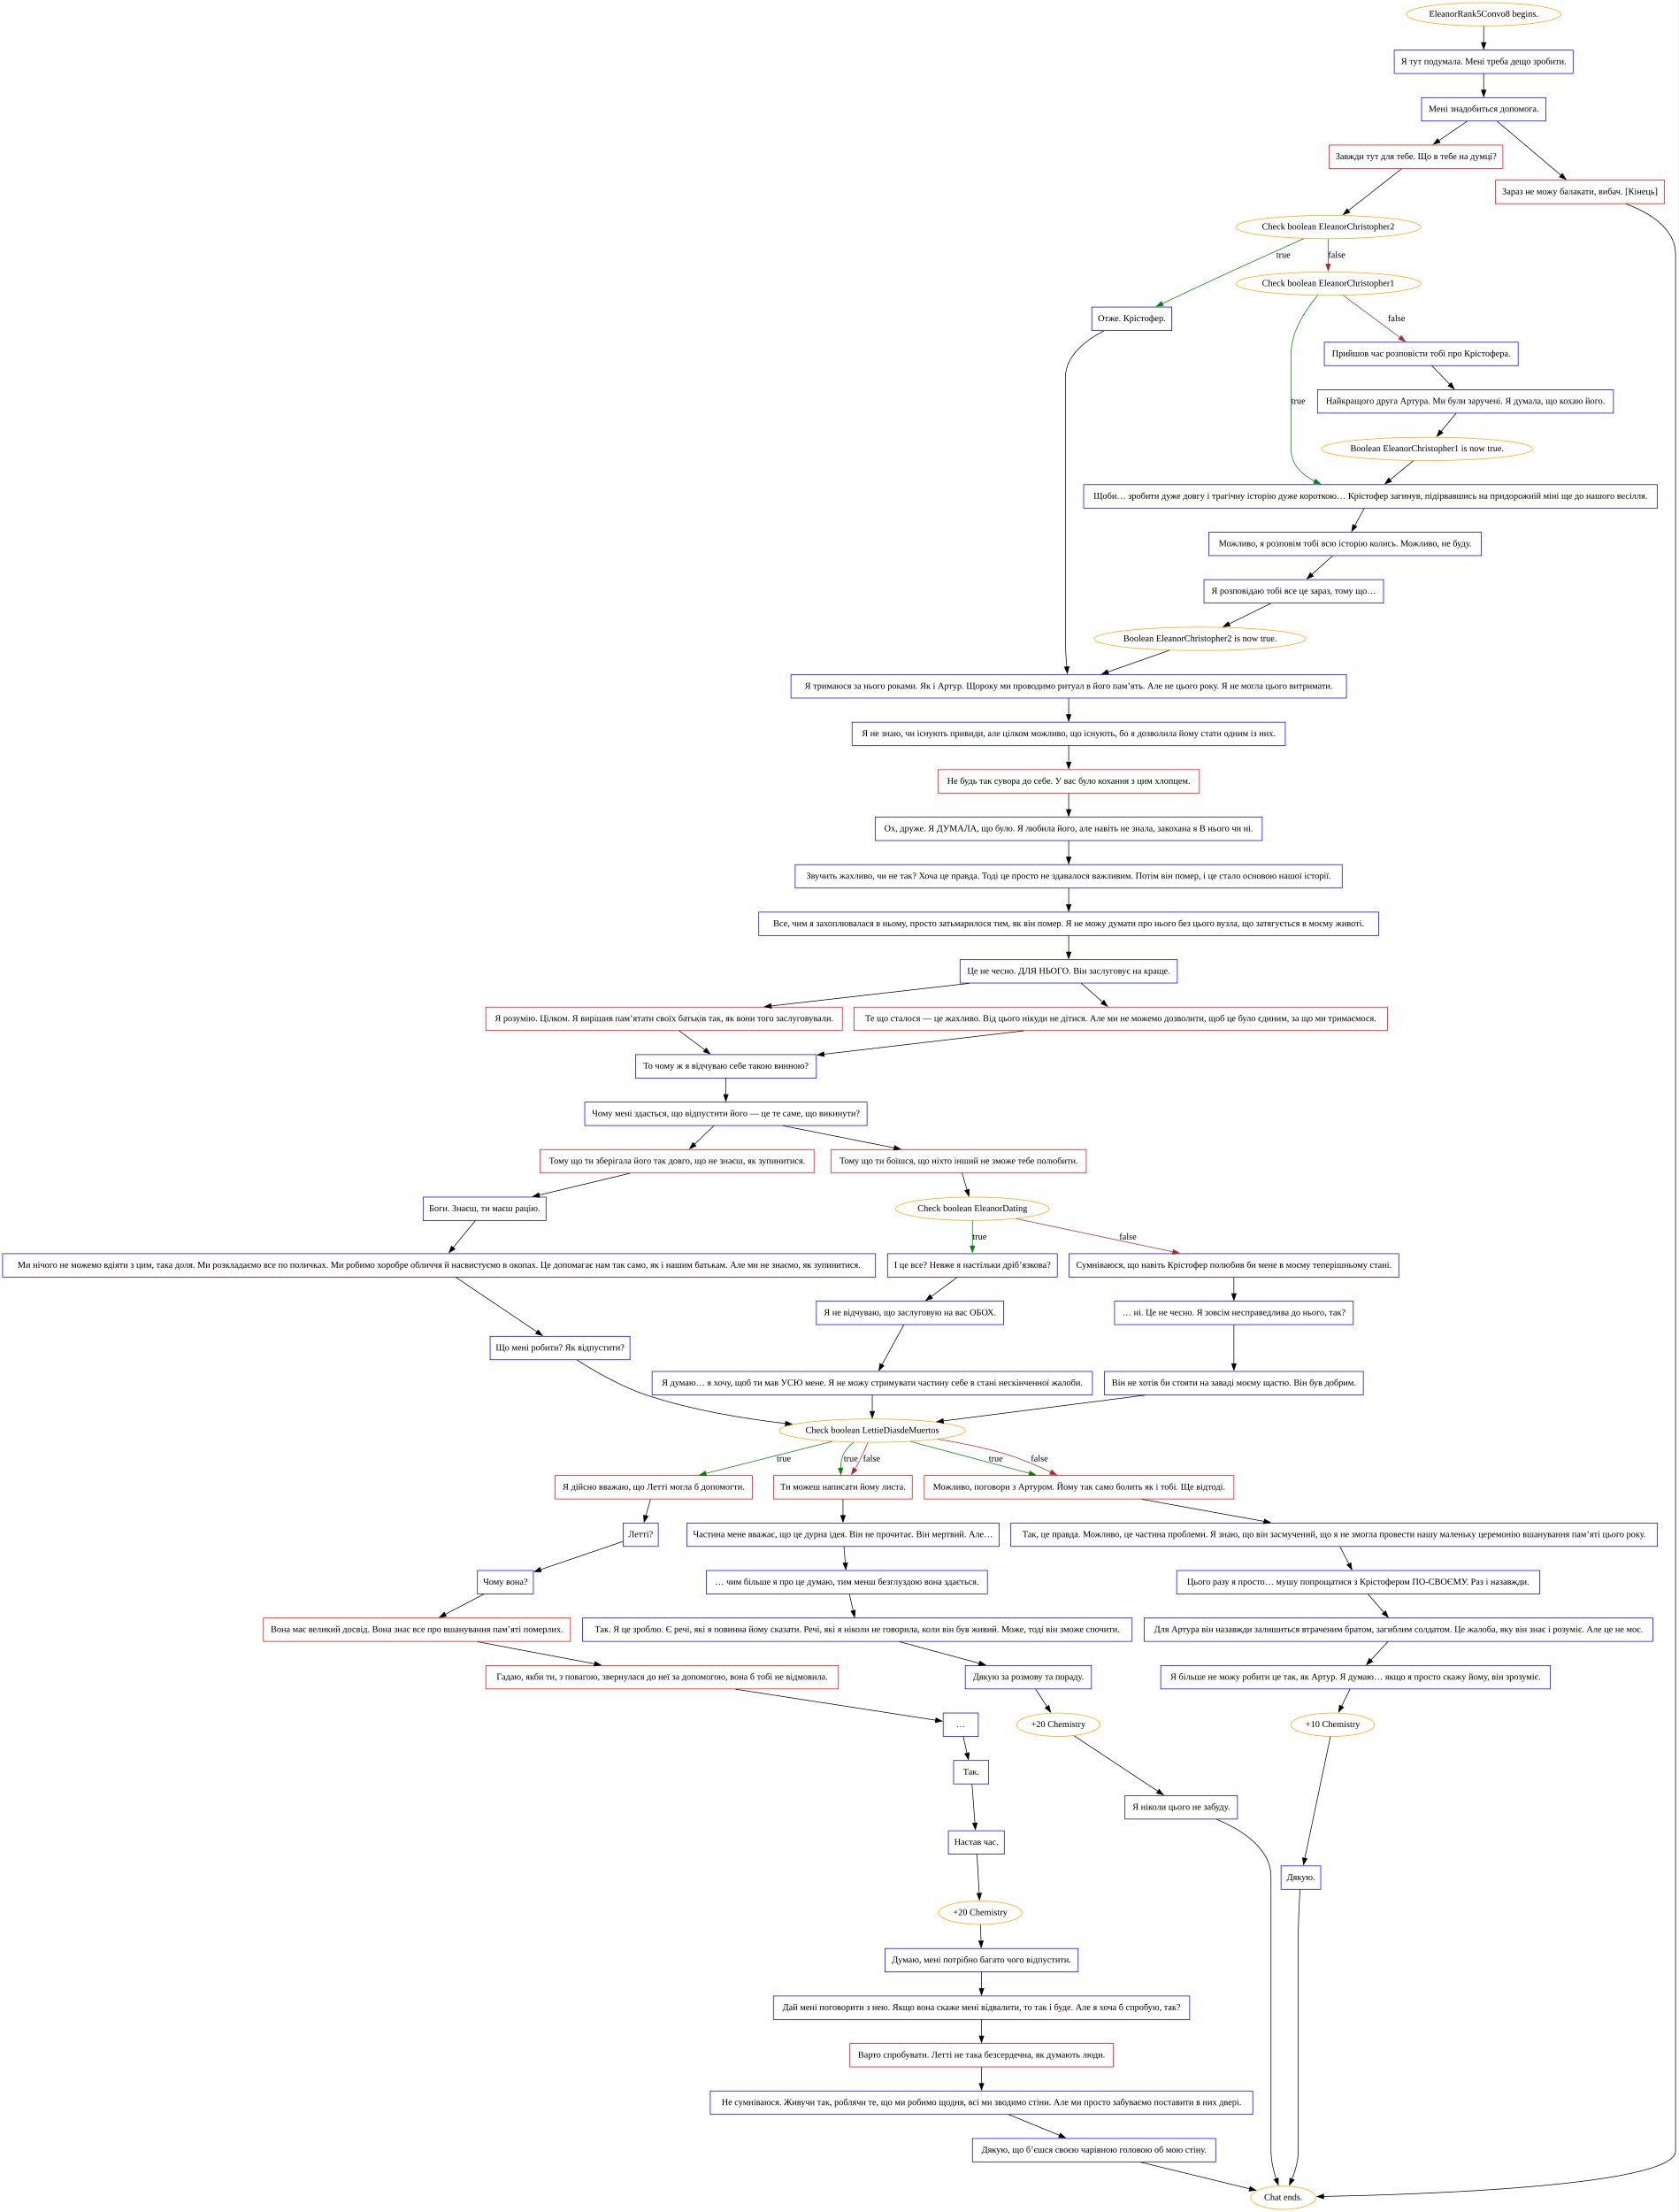
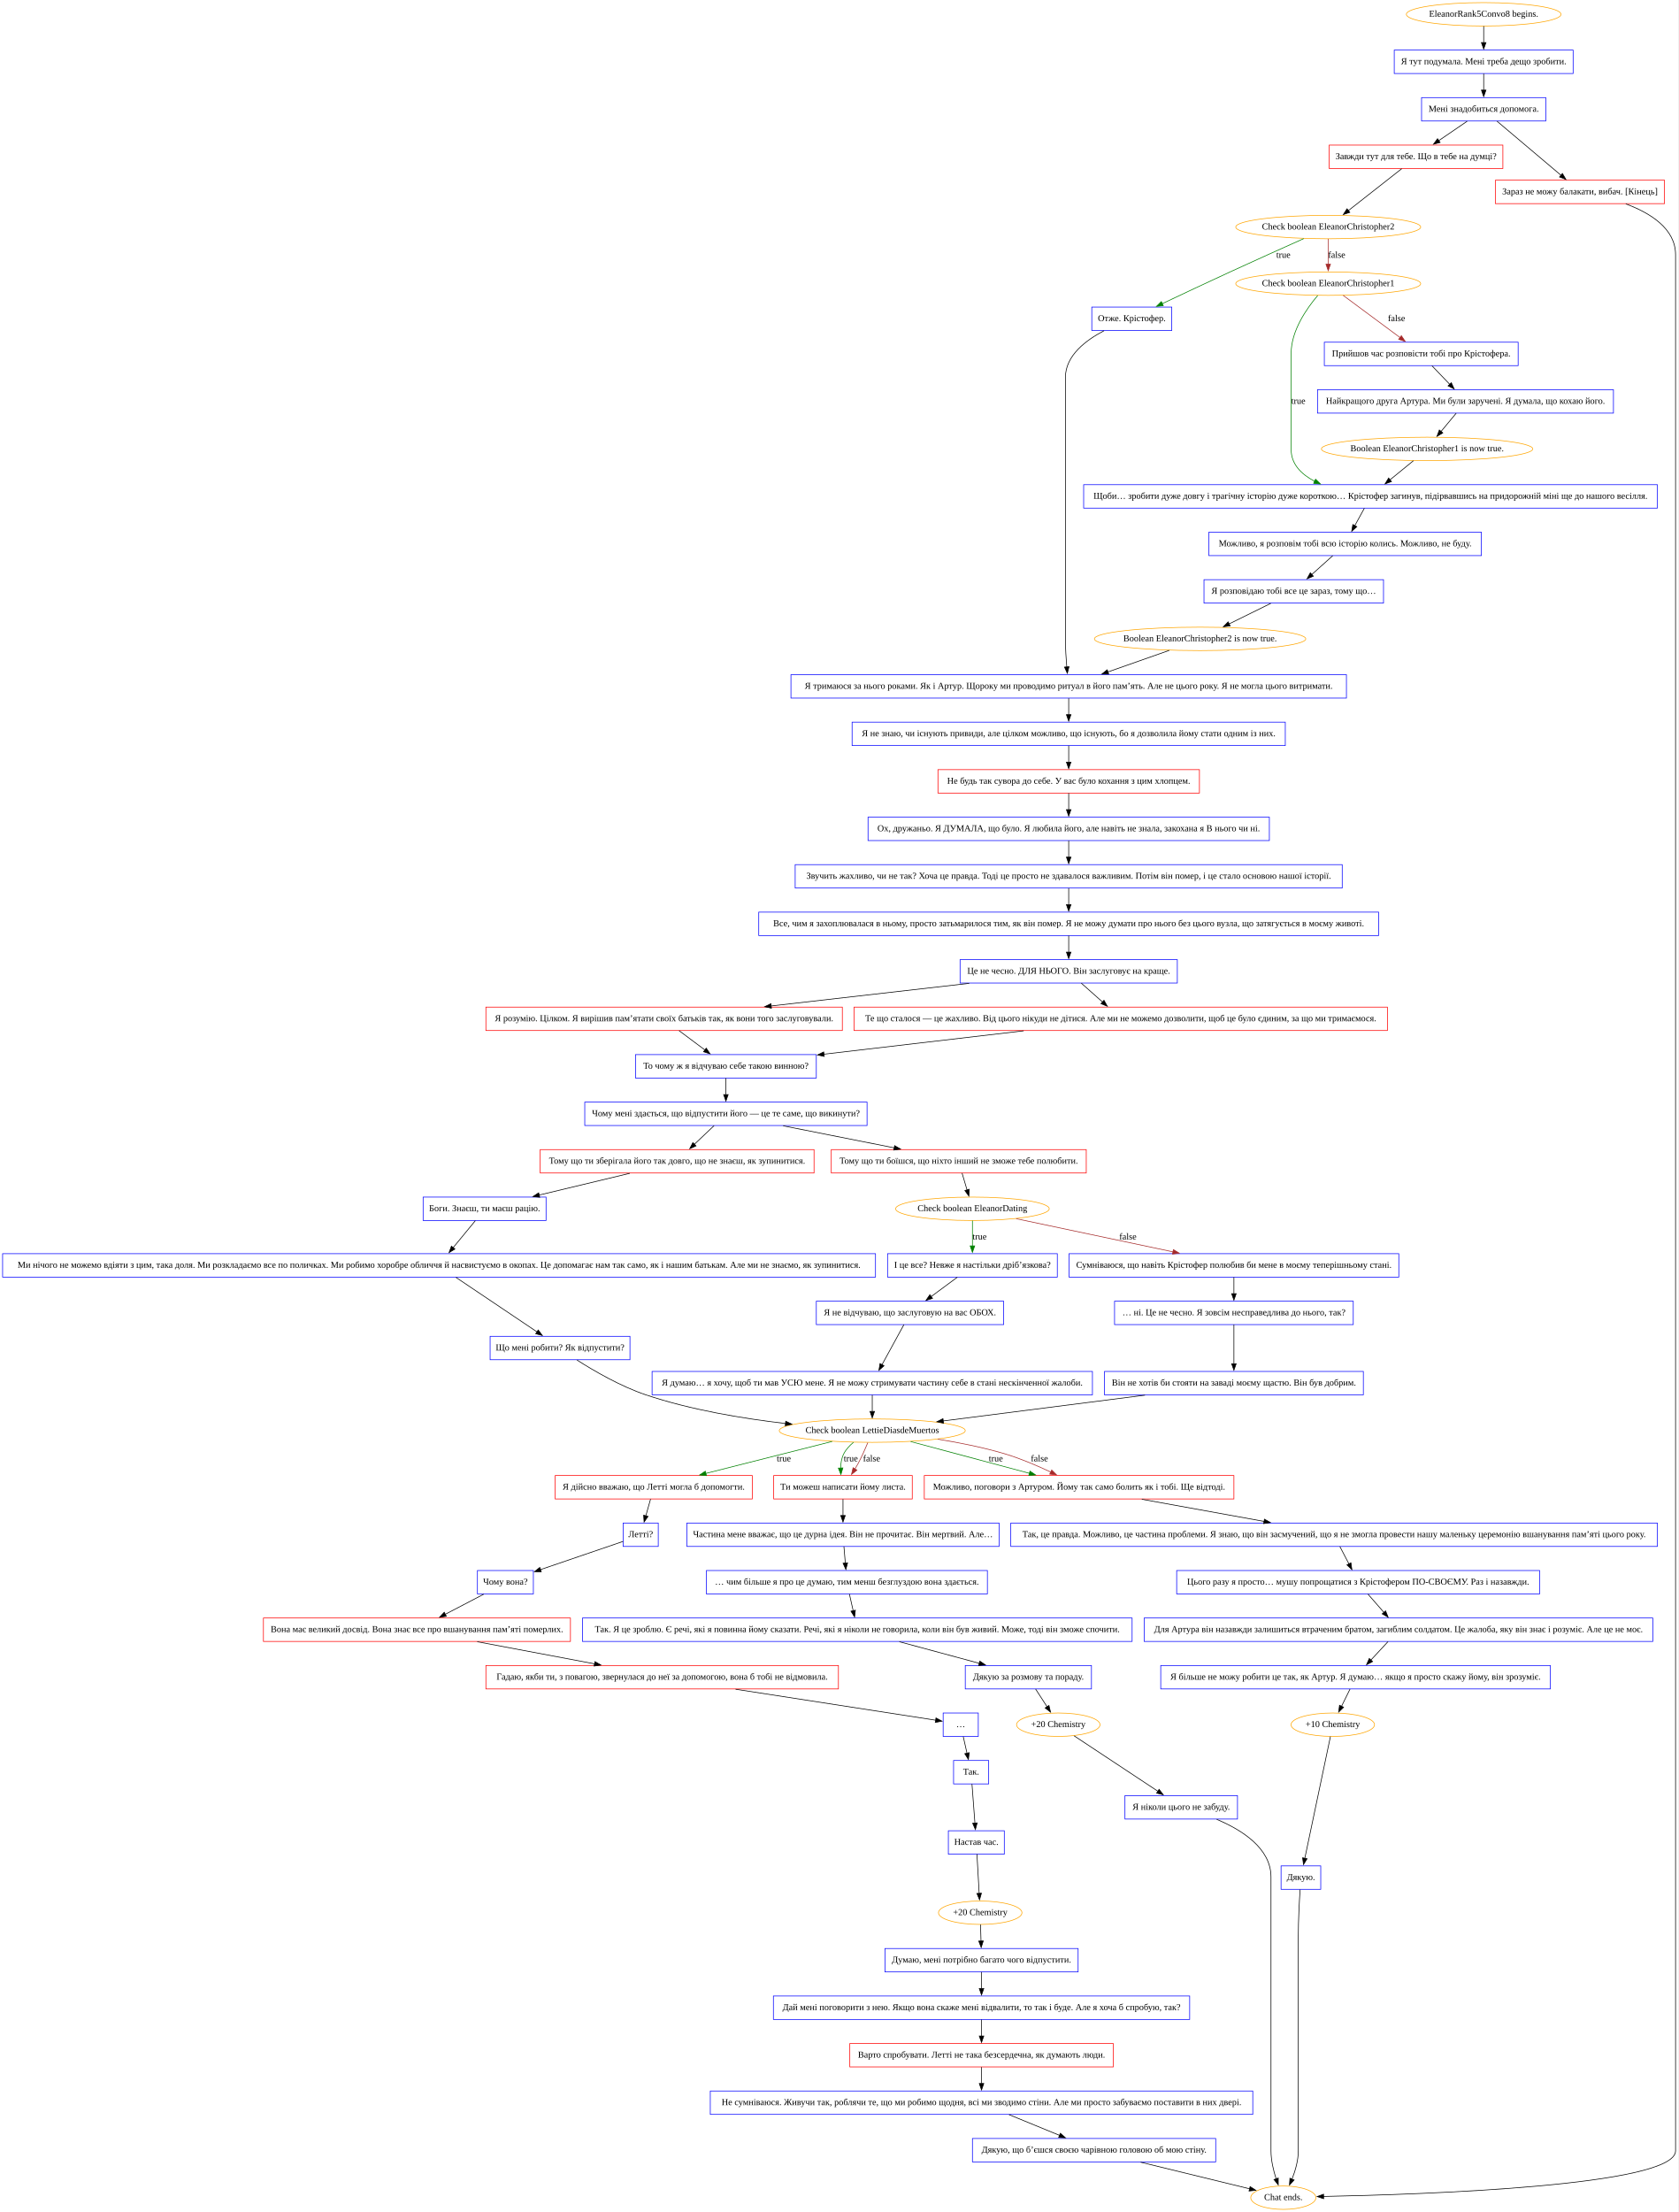
<svg xmlns="http://www.w3.org/2000/svg" width="2580pt" height="3400pt" viewBox="0.00 0.00 2580.00 3400.00">
  <g id="graph0" class="graph" transform="scale(1 1) rotate(0) translate(4 3396)">
    <polygon fill="white" stroke="none" points="-4,4 -4,-3396 2576,-3396 2576,4 -4,4" />
    <g id="node1" class="node">
      <ellipse fill="none" stroke="orange" cx="2277" cy="-3374" rx="118.88" ry="18" />
      <text text-anchor="middle" x="2277" y="-3370.3" font-family="Times New Roman,serif" font-size="14.00">EleanorRank5Convo8 begins.</text>
    </g>
    <g id="node2" class="node">
      <polygon fill="none" stroke="blue" points="2414.5,-3319 2139.5,-3319 2139.5,-3283 2414.5,-3283 2414.5,-3319" />
      <text text-anchor="middle" x="2277" y="-3297.3" font-family="Times New Roman,serif" font-size="14.00">Я тут подумала. Мені треба дещо зробити.</text>
    </g>
    <g id="edge1" class="edge">
      <path fill="none" stroke="black" d="M2277,-3355.81C2277,-3348.23 2277,-3339.1 2277,-3330.54" />
      <polygon fill="black" stroke="black" points="2280.5,-3330.54 2277,-3320.54 2273.5,-3330.54 2280.5,-3330.54" />
    </g>
    <g id="node3" class="node">
      <polygon fill="none" stroke="blue" points="2372.5,-3246 2181.5,-3246 2181.5,-3210 2372.5,-3210 2372.5,-3246" />
      <text text-anchor="middle" x="2277" y="-3224.3" font-family="Times New Roman,serif" font-size="14.00">Мені знадобиться допомога.</text>
    </g>
    <g id="edge2" class="edge">
      <path fill="none" stroke="black" d="M2277,-3282.81C2277,-3275.23 2277,-3266.1 2277,-3257.54" />
      <polygon fill="black" stroke="black" points="2280.5,-3257.54 2277,-3247.54 2273.5,-3257.54 2280.5,-3257.54" />
    </g>
    <g id="node4" class="node">
      <polygon fill="none" stroke="red" points="2306.5,-3173 2039.5,-3173 2039.5,-3137 2306.5,-3137 2306.5,-3173" />
      <text text-anchor="middle" x="2173" y="-3151.3" font-family="Times New Roman,serif" font-size="14.00">Завжди тут для тебе. Що в тебе на думці?</text>
    </g>
    <g id="edge3" class="edge">
      <path fill="none" stroke="black" d="M2251.56,-3209.63C2238.46,-3200.69 2222.3,-3189.66 2208.04,-3179.92" />
      <polygon fill="black" stroke="black" points="2210.02,-3177.04 2199.79,-3174.29 2206.07,-3182.82 2210.02,-3177.04" />
    </g>
    <g id="node5" class="node">
      <polygon fill="none" stroke="red" points="2555,-3119 2295,-3119 2295,-3083 2555,-3083 2555,-3119" />
      <text text-anchor="middle" x="2425" y="-3097.3" font-family="Times New Roman,serif" font-size="14.00">Зараз не можу балакати, вибач. [Кінець]</text>
    </g>
    <g id="edge4" class="edge">
      <path fill="none" stroke="black" d="M2297.58,-3209.62C2323.2,-3187.98 2367.13,-3150.88 2396.12,-3126.4" />
      <polygon fill="black" stroke="black" points="2398.06,-3129.34 2403.44,-3120.21 2393.54,-3123.99 2398.06,-3129.34" />
    </g>
    <g id="node6" class="node">
      <ellipse fill="none" stroke="orange" cx="2038" cy="-3047" rx="142.17" ry="18" />
      <text text-anchor="middle" x="2038" y="-3043.3" font-family="Times New Roman,serif" font-size="14.00">Check boolean EleanorChristopher2</text>
    </g>
    <g id="edge5" class="edge">
      <path fill="none" stroke="black" d="M2151.01,-3136.73C2128.65,-3119.18 2093.82,-3091.83 2068.74,-3072.14" />
      <polygon fill="black" stroke="black" points="2071.2,-3069.62 2061.17,-3066.19 2066.88,-3075.12 2071.2,-3069.62" />
    </g>
    <g id="node7" class="node">
      <ellipse fill="none" stroke="orange" cx="1969" cy="-18" rx="50.09" ry="18" />
      <text text-anchor="middle" x="1969" y="-14.3" font-family="Times New Roman,serif" font-size="14.00">Chat ends.</text>
    </g>
    <g id="edge6" class="edge">
      <path fill="none" stroke="black" d="M2495.49,-3082.6C2533.21,-3068.62 2572,-3044.52 2572,-3004.5 2572,-3004.5 2572,-3004.5 2572,-90 2572,-35.88 2183.96,-22.9 2030.45,-19.88" />
      <polygon fill="black" stroke="black" points="2030.95,-16.39 2020.89,-19.7 2030.82,-23.39 2030.95,-16.39" />
    </g>
    <g id="node8" class="node">
      <polygon fill="none" stroke="blue" points="1797.5,-2924 1674.5,-2924 1674.5,-2888 1797.5,-2888 1797.5,-2924" />
      <text text-anchor="middle" x="1736" y="-2902.3" font-family="Times New Roman,serif" font-size="14.00">Отже. Крістофер.</text>
    </g>
    <g id="edge7" class="edge">
      <path fill="none" stroke="green" d="M2000.38,-3029.26C1969.78,-3015.6 1925.52,-2995.73 1887,-2978 1851.93,-2961.86 1812.44,-2943.28 1782.65,-2929.17" />
      <polygon fill="green" stroke="green" points="1784.44,-2926.15 1773.9,-2925.03 1781.44,-2932.48 1784.44,-2926.15" />
      <text text-anchor="middle" x="1969" y="-2999.8" font-family="Times New Roman,serif" font-size="14.00">true</text>
    </g>
    <g id="node9" class="node">
      <ellipse fill="none" stroke="orange" cx="2038" cy="-2960" rx="142.17" ry="18" />
      <text text-anchor="middle" x="2038" y="-2956.3" font-family="Times New Roman,serif" font-size="14.00">Check boolean EleanorChristopher1</text>
    </g>
    <g id="edge8" class="edge">
      <path fill="none" stroke="brown" d="M2038,-3028.8C2038,-3017.58 2038,-3002.67 2038,-2989.69" />
      <polygon fill="brown" stroke="brown" points="2041.5,-2989.98 2038,-2979.98 2034.5,-2989.98 2041.5,-2989.98" />
      <text text-anchor="middle" x="2051" y="-2999.8" font-family="Times New Roman,serif" font-size="14.00">false</text>
    </g>
    <g id="node10" class="node">
      <polygon fill="none" stroke="blue" points="2066,-2359 1212,-2359 1212,-2323 2066,-2323 2066,-2359" />
      <text text-anchor="middle" x="1639" y="-2337.3" font-family="Times New Roman,serif" font-size="14.00">Я тримаюся за нього роками. Як і Артур. Щороку ми проводимо ритуал в його пам’ять. Але не цього року. Я не могла цього витримати.</text>
    </g>
    <g id="edge9" class="edge">
      <path fill="none" stroke="black" d="M1693.33,-2887.63C1665.38,-2873.11 1634,-2849.37 1634,-2816 1634,-2816 1634,-2816 1634,-2413 1634,-2399.14 1634.96,-2383.8 1636.04,-2370.93" />
      <polygon fill="black" stroke="black" points="1639.52,-2371.27 1636.94,-2360.99 1632.55,-2370.63 1639.52,-2371.27" />
    </g>
    <g id="node11" class="node">
      <polygon fill="none" stroke="blue" points="2544,-2651 1662,-2651 1662,-2615 2544,-2615 2544,-2651" />
      <text text-anchor="middle" x="2103" y="-2629.3" font-family="Times New Roman,serif" font-size="14.00">Щоби… зробити дуже довгу і трагічну історію дуже короткою… Крістофер загинув, підірвавшись на придорожній міні ще до нашого весілля.</text>
    </g>
    <g id="edge10" class="edge">
      <path fill="none" stroke="green" d="M2021.82,-2941.77C2004.97,-2921.96 1981,-2887.69 1981,-2853 1981,-2853 1981,-2853 1981,-2705 1981,-2682.36 1996.89,-2666.81 2017.2,-2656.19" />
      <polygon fill="green" stroke="green" points="2018.54,-2659.43 2026.1,-2652.01 2015.56,-2653.09 2018.54,-2659.43" />
      <text text-anchor="middle" x="1992" y="-2775.3" font-family="Times New Roman,serif" font-size="14.00">true</text>
    </g>
    <g id="node12" class="node">
      <polygon fill="none" stroke="blue" points="2330,-2870 2032,-2870 2032,-2834 2330,-2834 2330,-2870" />
      <text text-anchor="middle" x="2181" y="-2848.3" font-family="Times New Roman,serif" font-size="14.00">Прийшов час розповісти тобі про Крістофера.</text>
    </g>
    <g id="edge11" class="edge">
      <path fill="none" stroke="brown" d="M2060.98,-2941.97C2084.71,-2924.38 2121.94,-2896.78 2148.64,-2876.99" />
      <polygon fill="brown" stroke="brown" points="2150.44,-2880.01 2156.39,-2871.24 2146.27,-2874.39 2150.44,-2880.01" />
      <text text-anchor="middle" x="2143" y="-2902.3" font-family="Times New Roman,serif" font-size="14.00">false</text>
    </g>
    <g id="node13" class="node">
      <polygon fill="none" stroke="blue" points="1972,-2286 1306,-2286 1306,-2250 1972,-2250 1972,-2286" />
      <text text-anchor="middle" x="1639" y="-2264.3" font-family="Times New Roman,serif" font-size="14.00">Я не знаю, чи існують привиди, але цілком можливо, що існують, бо я дозволила йому стати одним із них.</text>
    </g>
    <g id="edge12" class="edge">
      <path fill="none" stroke="black" d="M1639,-2322.81C1639,-2315.23 1639,-2306.1 1639,-2297.54" />
      <polygon fill="black" stroke="black" points="1642.5,-2297.54 1639,-2287.54 1635.5,-2297.54 1642.5,-2297.54" />
    </g>
    <g id="node14" class="node">
      <polygon fill="none" stroke="blue" points="2273.5,-2578 1854.5,-2578 1854.5,-2542 2273.5,-2542 2273.5,-2578" />
      <text text-anchor="middle" x="2064" y="-2556.3" font-family="Times New Roman,serif" font-size="14.00">Можливо, я розповім тобі всю історію колись. Можливо, не буду.</text>
    </g>
    <g id="edge13" class="edge">
      <path fill="none" stroke="black" d="M2093.56,-2614.81C2089.15,-2606.79 2083.8,-2597.05 2078.87,-2588.07" />
      <polygon fill="black" stroke="black" points="2081.96,-2586.44 2074.08,-2579.36 2075.83,-2589.81 2081.96,-2586.44" />
    </g>
    <g id="node15" class="node">
      <polygon fill="none" stroke="blue" points="2476.5,-2797 2021.5,-2797 2021.5,-2761 2476.5,-2761 2476.5,-2797" />
      <text text-anchor="middle" x="2249" y="-2775.3" font-family="Times New Roman,serif" font-size="14.00">Найкращого друга Артура. Ми були заручені. Я думала, що кохаю його.</text>
    </g>
    <g id="edge14" class="edge">
      <path fill="none" stroke="black" d="M2197.46,-2833.81C2205.65,-2825.27 2215.7,-2814.77 2224.75,-2805.32" />
      <polygon fill="black" stroke="black" points="2227.25,-2807.76 2231.64,-2798.12 2222.2,-2802.92 2227.25,-2807.76" />
    </g>
    <g id="node16" class="node">
      <polygon fill="none" stroke="red" points="1840,-2213 1438,-2213 1438,-2177 1840,-2177 1840,-2213" />
      <text text-anchor="middle" x="1639" y="-2191.3" font-family="Times New Roman,serif" font-size="14.00">Не будь так сувора до себе. У вас було кохання з цим хлопцем.</text>
    </g>
    <g id="edge15" class="edge">
      <path fill="none" stroke="black" d="M1639,-2249.81C1639,-2242.23 1639,-2233.1 1639,-2224.54" />
      <polygon fill="black" stroke="black" points="1642.5,-2224.54 1639,-2214.54 1635.5,-2224.54 1642.5,-2224.54" />
    </g>
    <g id="node17" class="node">
      <polygon fill="none" stroke="blue" points="2123,-2505 1847,-2505 1847,-2469 2123,-2469 2123,-2505" />
      <text text-anchor="middle" x="1985" y="-2483.3" font-family="Times New Roman,serif" font-size="14.00">Я розповідаю тобі все це зараз, тому що…</text>
    </g>
    <g id="edge16" class="edge">
      <path fill="none" stroke="black" d="M2044.88,-2541.81C2035.24,-2533.16 2023.39,-2522.5 2012.77,-2512.96" />
      <polygon fill="black" stroke="black" points="2015.12,-2510.37 2005.35,-2506.29 2010.45,-2515.57 2015.12,-2510.37" />
    </g>
    <g id="node18" class="node">
      <ellipse fill="none" stroke="orange" cx="2190" cy="-2706" rx="162.47" ry="18" />
      <text text-anchor="middle" x="2190" y="-2702.3" font-family="Times New Roman,serif" font-size="14.00">Boolean EleanorChristopher1 is now true.</text>
    </g>
    <g id="edge17" class="edge">
      <path fill="none" stroke="black" d="M2234.72,-2760.81C2227.69,-2752.35 2219.07,-2741.98 2211.28,-2732.61" />
      <polygon fill="black" stroke="black" points="2214.2,-2730.65 2205.12,-2725.19 2208.82,-2735.12 2214.2,-2730.65" />
    </g>
    <g id="node19" class="node">
-       <polygon fill="none" stroke="blue" points="1936.5,-2140 1341.5,-2140 1341.5,-2104 1936.5,-2104 1936.5,-2140" />
-       <text text-anchor="middle" x="1639" y="-2118.3" font-family="Times New Roman,serif" font-size="14.00">Ох, друже. Я ДУМАЛА, що було. Я любила його, але навіть не знала, закохана я В нього чи ні.</text>
+       <polygon fill="none" stroke="blue" points="1947.5,-2140 1330.5,-2140 1330.5,-2104 1947.5,-2104 1947.5,-2140" />
+       <text text-anchor="middle" x="1639" y="-2118.3" font-family="Times New Roman,serif" font-size="14.00">Ох, дружаньо. Я ДУМАЛА, що було. Я любила його, але навіть не знала, закохана я В нього чи ні.</text>
    </g>
    <g id="edge18" class="edge">
      <path fill="none" stroke="black" d="M1639,-2176.81C1639,-2169.23 1639,-2160.1 1639,-2151.54" />
      <polygon fill="black" stroke="black" points="1642.5,-2151.54 1639,-2141.54 1635.5,-2151.54 1642.5,-2151.54" />
    </g>
    <g id="node20" class="node">
      <ellipse fill="none" stroke="orange" cx="1841" cy="-2414" rx="162.47" ry="18" />
      <text text-anchor="middle" x="1841" y="-2410.3" font-family="Times New Roman,serif" font-size="14.00">Boolean EleanorChristopher2 is now true.</text>
    </g>
    <g id="edge19" class="edge">
      <path fill="none" stroke="black" d="M1949.77,-2468.63C1930.4,-2459.08 1906.17,-2447.13 1885.5,-2436.94" />
      <polygon fill="black" stroke="black" points="1887.24,-2433.9 1876.72,-2432.61 1884.14,-2440.18 1887.24,-2433.9" />
    </g>
    <g id="edge20" class="edge">
      <path fill="none" stroke="black" d="M2168.94,-2687.81C2158.12,-2678.98 2144.75,-2668.07 2132.88,-2658.39" />
      <polygon fill="black" stroke="black" points="2135.3,-2655.84 2125.34,-2652.23 2130.88,-2661.27 2135.3,-2655.84" />
    </g>
    <g id="node21" class="node">
      <polygon fill="none" stroke="blue" points="2059.5,-2067 1218.5,-2067 1218.5,-2031 2059.5,-2031 2059.5,-2067" />
      <text text-anchor="middle" x="1639" y="-2045.3" font-family="Times New Roman,serif" font-size="14.00">Звучить жахливо, чи не так? Хоча це правда. Тоді це просто не здавалося важливим. Потім він помер, і це стало основою нашої історії.</text>
    </g>
    <g id="edge21" class="edge">
      <path fill="none" stroke="black" d="M1639,-2103.81C1639,-2096.23 1639,-2087.1 1639,-2078.54" />
      <polygon fill="black" stroke="black" points="1642.5,-2078.54 1639,-2068.54 1635.5,-2078.54 1642.5,-2078.54" />
    </g>
    <g id="edge22" class="edge">
      <path fill="none" stroke="black" d="M1793.64,-2396.35C1765.49,-2386.46 1729.52,-2373.82 1699.35,-2363.21" />
      <polygon fill="black" stroke="black" points="1700.55,-2359.92 1689.95,-2359.91 1698.23,-2366.53 1700.55,-2359.92" />
    </g>
    <g id="node22" class="node">
      <polygon fill="none" stroke="blue" points="2115.5,-1994 1162.5,-1994 1162.5,-1958 2115.5,-1958 2115.5,-1994" />
      <text text-anchor="middle" x="1639" y="-1972.3" font-family="Times New Roman,serif" font-size="14.00">Все, чим я захоплювалася в ньому, просто затьмарилося тим, як він помер. Я не можу думати про нього без цього вузла, що затягується в моєму животі.</text>
    </g>
    <g id="edge23" class="edge">
      <path fill="none" stroke="black" d="M1639,-2030.81C1639,-2023.23 1639,-2014.1 1639,-2005.54" />
      <polygon fill="black" stroke="black" points="1642.5,-2005.54 1639,-1995.54 1635.5,-2005.54 1642.5,-2005.54" />
    </g>
    <g id="node23" class="node">
      <polygon fill="none" stroke="blue" points="1806,-1921 1472,-1921 1472,-1885 1806,-1885 1806,-1921" />
      <text text-anchor="middle" x="1639" y="-1899.3" font-family="Times New Roman,serif" font-size="14.00">Це не чесно. ДЛЯ НЬОГО. Він заслуговує на краще.</text>
    </g>
    <g id="edge24" class="edge">
      <path fill="none" stroke="black" d="M1639,-1957.81C1639,-1950.23 1639,-1941.1 1639,-1932.54" />
      <polygon fill="black" stroke="black" points="1642.5,-1932.54 1639,-1922.54 1635.5,-1932.54 1642.5,-1932.54" />
    </g>
    <g id="node24" class="node">
      <polygon fill="none" stroke="red" points="1291,-1848 743,-1848 743,-1812 1291,-1812 1291,-1848" />
      <text text-anchor="middle" x="1017" y="-1826.3" font-family="Times New Roman,serif" font-size="14.00">Я розумію. Цілком. Я вирішив пам’ятати своїх батьків так, як вони того заслуговували.</text>
    </g>
    <g id="edge25" class="edge">
      <path fill="none" stroke="black" d="M1486.05,-1884.54C1393.67,-1874 1275.96,-1860.56 1181.56,-1849.78" />
      <polygon fill="black" stroke="black" points="1182.01,-1846.31 1171.68,-1848.66 1181.21,-1853.27 1182.01,-1846.31" />
    </g>
    <g id="node25" class="node">
      <polygon fill="none" stroke="red" points="2129,-1848 1309,-1848 1309,-1812 2129,-1812 2129,-1848" />
      <text text-anchor="middle" x="1719" y="-1826.3" font-family="Times New Roman,serif" font-size="14.00">Те що сталося — це жахливо. Від цього нікуди не дітися. Але ми не можемо дозволити, щоб це було єдиним, за що ми тримаємося.</text>
    </g>
    <g id="edge26" class="edge">
      <path fill="none" stroke="black" d="M1658.37,-1884.81C1668.22,-1876.07 1680.37,-1865.28 1691.2,-1855.67" />
      <polygon fill="black" stroke="black" points="1693.25,-1858.54 1698.4,-1849.28 1688.6,-1853.3 1693.25,-1858.54" />
    </g>
    <g id="node26" class="node">
      <polygon fill="none" stroke="blue" points="1251,-1775 973,-1775 973,-1739 1251,-1739 1251,-1775" />
      <text text-anchor="middle" x="1112" y="-1753.3" font-family="Times New Roman,serif" font-size="14.00">То чому ж я відчуваю себе такою винною?</text>
    </g>
    <g id="edge27" class="edge">
      <path fill="none" stroke="black" d="M1040,-1811.81C1051.93,-1802.9 1066.7,-1791.86 1079.75,-1782.1" />
      <polygon fill="black" stroke="black" points="1081.76,-1784.97 1087.67,-1776.18 1077.57,-1779.36 1081.76,-1784.97" />
    </g>
    <g id="edge28" class="edge">
      <path fill="none" stroke="black" d="M1569.73,-1811.54C1476.3,-1800.61 1356.3,-1786.58 1262.61,-1775.62" />
      <polygon fill="black" stroke="black" points="1263.16,-1772.16 1252.82,-1774.47 1262.35,-1779.11 1263.16,-1772.16" />
    </g>
    <g id="node27" class="node">
      <polygon fill="none" stroke="blue" points="1329,-1702 895,-1702 895,-1666 1329,-1666 1329,-1702" />
      <text text-anchor="middle" x="1112" y="-1680.3" font-family="Times New Roman,serif" font-size="14.00">Чому мені здається, що відпустити його — це те саме, що викинути?</text>
    </g>
    <g id="edge29" class="edge">
      <path fill="none" stroke="black" d="M1112,-1738.81C1112,-1731.23 1112,-1722.1 1112,-1713.54" />
      <polygon fill="black" stroke="black" points="1115.5,-1713.54 1112,-1703.54 1108.5,-1713.54 1115.5,-1713.54" />
    </g>
    <g id="node28" class="node">
      <polygon fill="none" stroke="red" points="1247.5,-1629 826.5,-1629 826.5,-1593 1247.5,-1593 1247.5,-1629" />
      <text text-anchor="middle" x="1037" y="-1607.3" font-family="Times New Roman,serif" font-size="14.00">Тому що ти зберігала його так довго, що не знаєш, як зупинитися.</text>
    </g>
    <g id="edge30" class="edge">
      <path fill="none" stroke="black" d="M1093.84,-1665.81C1084.7,-1657.16 1073.44,-1646.5 1063.36,-1636.96" />
      <polygon fill="black" stroke="black" points="1066.02,-1634.65 1056.35,-1630.32 1061.2,-1639.73 1066.02,-1634.65" />
    </g>
    <g id="node29" class="node">
      <polygon fill="none" stroke="red" points="1666,-1629 1274,-1629 1274,-1593 1666,-1593 1666,-1629" />
      <text text-anchor="middle" x="1470" y="-1607.3" font-family="Times New Roman,serif" font-size="14.00">Тому що ти боїшся, що ніхто інший не зможе тебе полюбити.</text>
    </g>
    <g id="edge31" class="edge">
      <path fill="none" stroke="black" d="M1200.04,-1665.54C1251.74,-1655.29 1317.23,-1642.3 1370.76,-1631.68" />
      <polygon fill="black" stroke="black" points="1371.38,-1635.13 1380.51,-1629.75 1370.02,-1628.26 1371.38,-1635.13" />
    </g>
    <g id="node30" class="node">
      <polygon fill="none" stroke="blue" points="835.5,-1556 646.5,-1556 646.5,-1520 835.5,-1520 835.5,-1556" />
      <text text-anchor="middle" x="741" y="-1534.3" font-family="Times New Roman,serif" font-size="14.00">Боги. Знаєш, ти маєш рацію.</text>
    </g>
    <g id="edge32" class="edge">
      <path fill="none" stroke="black" d="M964.21,-1592.54C922,-1582.42 868.67,-1569.62 824.72,-1559.08" />
      <polygon fill="black" stroke="black" points="825.78,-1555.74 815.24,-1556.81 824.14,-1562.54 825.78,-1555.74" />
    </g>
    <g id="node31" class="node">
      <ellipse fill="none" stroke="orange" cx="1491" cy="-1538" rx="118.08" ry="18" />
      <text text-anchor="middle" x="1491" y="-1534.3" font-family="Times New Roman,serif" font-size="14.00">Check boolean EleanorDating</text>
    </g>
    <g id="edge33" class="edge">
      <path fill="none" stroke="black" d="M1475.08,-1592.81C1477.38,-1585.05 1480.15,-1575.68 1482.73,-1566.95" />
      <polygon fill="black" stroke="black" points="1486.05,-1568.06 1485.53,-1557.48 1479.34,-1566.08 1486.05,-1568.06" />
    </g>
    <g id="node32" class="node">
      <polygon fill="none" stroke="blue" points="1342,-1469 0,-1469 0,-1433 1342,-1433 1342,-1469" />
      <text text-anchor="middle" x="671" y="-1447.3" font-family="Times New Roman,serif" font-size="14.00">Ми нічого не можемо вдіяти з цим, така доля. Ми розкладаємо все по поличках. Ми робимо хоробре обличчя й насвистуємо в окопах. Це допомагає нам так само, як і нашим батькам. Але ми не знаємо, як зупинитися.</text>
    </g>
    <g id="edge34" class="edge">
      <path fill="none" stroke="black" d="M726.83,-1519.8C717.03,-1507.9 703.8,-1491.83 692.68,-1478.32" />
      <polygon fill="black" stroke="black" points="695.41,-1476.13 686.35,-1470.64 690,-1480.58 695.41,-1476.13" />
    </g>
    <g id="node33" class="node">
      <polygon fill="none" stroke="blue" points="1621.5,-1469 1360.5,-1469 1360.5,-1433 1621.5,-1433 1621.5,-1469" />
      <text text-anchor="middle" x="1491" y="-1447.3" font-family="Times New Roman,serif" font-size="14.00">І це все? Невже я настільки дріб’язкова?</text>
    </g>
    <g id="edge35" class="edge">
      <path fill="none" stroke="green" d="M1491,-1519.8C1491,-1508.58 1491,-1493.67 1491,-1480.69" />
      <polygon fill="green" stroke="green" points="1494.5,-1480.98 1491,-1470.98 1487.5,-1480.98 1494.5,-1480.98" />
      <text text-anchor="middle" x="1502" y="-1490.8" font-family="Times New Roman,serif" font-size="14.00">true</text>
    </g>
    <g id="node34" class="node">
      <polygon fill="none" stroke="blue" points="2146.5,-1469 1639.5,-1469 1639.5,-1433 2146.5,-1433 2146.5,-1469" />
      <text text-anchor="middle" x="1893" y="-1447.3" font-family="Times New Roman,serif" font-size="14.00">Сумніваюся, що навіть Крістофер полюбив би мене в моєму теперішньому стані.</text>
    </g>
    <g id="edge36" class="edge">
      <path fill="none" stroke="brown" d="M1558.29,-1522.77C1624.3,-1508.82 1725.53,-1487.41 1799.38,-1471.8" />
      <polygon fill="brown" stroke="brown" points="1799.99,-1475.24 1809.05,-1469.75 1798.54,-1468.4 1799.99,-1475.24" />
      <text text-anchor="middle" x="1730" y="-1490.8" font-family="Times New Roman,serif" font-size="14.00">false</text>
    </g>
    <g id="node35" class="node">
      <polygon fill="none" stroke="blue" points="964.5,-1342 749.5,-1342 749.5,-1306 964.5,-1306 964.5,-1342" />
      <text text-anchor="middle" x="857" y="-1320.3" font-family="Times New Roman,serif" font-size="14.00">Що мені робити? Як відпустити?</text>
    </g>
    <g id="edge37" class="edge">
      <path fill="none" stroke="black" d="M696.86,-1432.62C729.39,-1410.76 785.39,-1373.13 821.8,-1348.66" />
      <polygon fill="black" stroke="black" points="823.45,-1351.76 829.8,-1343.28 819.55,-1345.95 823.45,-1351.76" />
    </g>
    <g id="node36" class="node">
      <polygon fill="none" stroke="blue" points="1539,-1396 1251,-1396 1251,-1360 1539,-1360 1539,-1396" />
      <text text-anchor="middle" x="1395" y="-1374.3" font-family="Times New Roman,serif" font-size="14.00">Я не відчуваю, що заслуговую на вас ОБОХ.</text>
    </g>
    <g id="edge38" class="edge">
      <path fill="none" stroke="black" d="M1467.76,-1432.81C1455.7,-1423.9 1440.78,-1412.86 1427.59,-1403.1" />
      <polygon fill="black" stroke="black" points="1429.7,-1400.31 1419.57,-1397.17 1425.53,-1405.94 1429.7,-1400.31" />
    </g>
    <g id="node37" class="node">
      <polygon fill="none" stroke="blue" points="2076.5,-1396 1709.5,-1396 1709.5,-1360 2076.5,-1360 2076.5,-1396" />
      <text text-anchor="middle" x="1893" y="-1374.3" font-family="Times New Roman,serif" font-size="14.00">… ні. Це не чесно. Я зовсім несправедлива до нього, так?</text>
    </g>
    <g id="edge39" class="edge">
      <path fill="none" stroke="black" d="M1893,-1432.81C1893,-1425.23 1893,-1416.1 1893,-1407.54" />
      <polygon fill="black" stroke="black" points="1896.5,-1407.54 1893,-1397.54 1889.5,-1407.54 1896.5,-1407.54" />
    </g>
    <g id="node38" class="node">
      <ellipse fill="none" stroke="orange" cx="1337" cy="-1197" rx="142.97" ry="18" />
      <text text-anchor="middle" x="1337" y="-1193.3" font-family="Times New Roman,serif" font-size="14.00">Check boolean LettieDiasdeMuertos</text>
    </g>
    <g id="edge40" class="edge">
      <path fill="none" stroke="black" d="M883.09,-1305.5C908.88,-1289.06 950.02,-1265.08 989,-1252 1057.9,-1228.88 1137.85,-1215.59 1203.73,-1207.98" />
      <polygon fill="black" stroke="black" points="1203.97,-1211.48 1213.51,-1206.89 1203.19,-1204.52 1203.97,-1211.48" />
    </g>
    <g id="node39" class="node">
      <polygon fill="none" stroke="blue" points="1675.5,-1288 998.5,-1288 998.5,-1252 1675.5,-1252 1675.5,-1288" />
      <text text-anchor="middle" x="1337" y="-1266.3" font-family="Times New Roman,serif" font-size="14.00">Я думаю… я хочу, щоб ти мав УСЮ мене. Я не можу стримувати частину себе в стані нескінченної жалоби.</text>
    </g>
    <g id="edge41" class="edge">
      <path fill="none" stroke="black" d="M1385.68,-1359.97C1376.6,-1343.38 1362.65,-1317.88 1352.01,-1298.43" />
      <polygon fill="black" stroke="black" points="1355.09,-1296.76 1347.21,-1289.67 1348.94,-1300.12 1355.09,-1296.76" />
    </g>
    <g id="node40" class="node">
      <polygon fill="none" stroke="blue" points="2092,-1288 1694,-1288 1694,-1252 2092,-1252 2092,-1288" />
      <text text-anchor="middle" x="1893" y="-1266.3" font-family="Times New Roman,serif" font-size="14.00">Він не хотів би стояти на заваді моєму щастю. Він був добрим.</text>
    </g>
    <g id="edge42" class="edge">
      <path fill="none" stroke="black" d="M1893,-1359.97C1893,-1343.76 1893,-1319.06 1893,-1299.79" />
      <polygon fill="black" stroke="black" points="1896.5,-1299.85 1893,-1289.85 1889.5,-1299.85 1896.5,-1299.85" />
    </g>
    <g id="node41" class="node">
      <polygon fill="none" stroke="red" points="1152.5,-1128 849.5,-1128 849.5,-1092 1152.5,-1092 1152.5,-1128" />
      <text text-anchor="middle" x="1001" y="-1106.3" font-family="Times New Roman,serif" font-size="14.00">Я дійсно вважаю, що Летті могла б допомогти.</text>
    </g>
    <g id="edge43" class="edge">
      <path fill="none" stroke="green" d="M1275.37,-1180.41C1220.71,-1166.58 1140.52,-1146.29 1080.93,-1131.22" />
      <polygon fill="green" stroke="green" points="1082.08,-1127.9 1071.52,-1128.84 1080.36,-1134.69 1082.08,-1127.9" />
      <text text-anchor="middle" x="1201" y="-1149.8" font-family="Times New Roman,serif" font-size="14.00">true</text>
    </g>
    <g id="node42" class="node">
      <polygon fill="none" stroke="red" points="1398.5,-1128 1185.5,-1128 1185.5,-1092 1398.5,-1092 1398.5,-1128" />
      <text text-anchor="middle" x="1292" y="-1106.3" font-family="Times New Roman,serif" font-size="14.00">Ти можеш написати йому листа.</text>
    </g>
    <g id="edge44" class="edge">
      <path fill="none" stroke="green" d="M1308.11,-1179.04C1302.06,-1174.04 1296.46,-1168 1293,-1161 1289.75,-1154.44 1288.54,-1146.78 1288.37,-1139.45" />
      <polygon fill="green" stroke="green" points="1291.86,-1139.71 1288.79,-1129.57 1284.86,-1139.42 1291.86,-1139.71" />
      <text text-anchor="middle" x="1304" y="-1149.8" font-family="Times New Roman,serif" font-size="14.00">true</text>
    </g>
    <g id="edge46" class="edge">
      <path fill="none" stroke="brown" d="M1330.16,-1178.54C1326.13,-1168.77 1320.71,-1156.5 1315,-1146 1313.55,-1143.34 1311.97,-1140.61 1310.33,-1137.92" />
      <polygon fill="brown" stroke="brown" points="1313.43,-1136.28 1305.1,-1129.73 1307.53,-1140.04 1313.43,-1136.28" />
      <text text-anchor="middle" x="1336" y="-1149.8" font-family="Times New Roman,serif" font-size="14.00">false</text>
    </g>
    <g id="node43" class="node">
      <polygon fill="none" stroke="red" points="1893,-1128 1417,-1128 1417,-1092 1893,-1092 1893,-1128" />
      <text text-anchor="middle" x="1655" y="-1106.3" font-family="Times New Roman,serif" font-size="14.00">Можливо, поговори з Артуром. Йому так само болить як і тобі. Ще відтоді.</text>
    </g>
    <g id="edge45" class="edge">
      <path fill="none" stroke="green" d="M1396.07,-1180.21C1447.6,-1166.44 1522.67,-1146.37 1578.73,-1131.39" />
      <polygon fill="green" stroke="green" points="1579.45,-1134.82 1588.21,-1128.85 1577.65,-1128.05 1579.45,-1134.82" />
      <text text-anchor="middle" x="1527" y="-1149.8" font-family="Times New Roman,serif" font-size="14.00">true</text>
    </g>
    <g id="edge47" class="edge">
      <path fill="none" stroke="brown" d="M1437.73,-1183.88C1471.3,-1178.51 1508.64,-1171.06 1542,-1161 1565.61,-1153.88 1590.81,-1143.07 1611.4,-1133.32" />
      <polygon fill="brown" stroke="brown" points="1612.86,-1136.5 1620.35,-1129.01 1609.82,-1130.2 1612.86,-1136.5" />
      <text text-anchor="middle" x="1594" y="-1149.8" font-family="Times New Roman,serif" font-size="14.00">false</text>
    </g>
    <g id="edge48" class="edge">
      <path fill="none" stroke="black" d="M1337,-1251.81C1337,-1244.23 1337,-1235.1 1337,-1226.54" />
      <polygon fill="black" stroke="black" points="1340.5,-1226.54 1337,-1216.54 1333.5,-1226.54 1340.5,-1226.54" />
    </g>
    <g id="edge49" class="edge">
      <path fill="none" stroke="black" d="M1756.27,-1251.54C1660.69,-1239.33 1534.75,-1223.25 1445.93,-1211.91" />
      <polygon fill="black" stroke="black" points="1446.61,-1208.47 1436.25,-1210.67 1445.72,-1215.41 1446.61,-1208.47" />
    </g>
    <g id="node44" class="node">
      <polygon fill="none" stroke="blue" points="1008,-1055 954,-1055 954,-1019 1008,-1019 1008,-1055" />
      <text text-anchor="middle" x="981" y="-1033.3" font-family="Times New Roman,serif" font-size="14.00">Летті?</text>
    </g>
    <g id="edge50" class="edge">
      <path fill="none" stroke="black" d="M996.16,-1091.81C993.97,-1084.05 991.33,-1074.68 988.87,-1065.95" />
      <polygon fill="black" stroke="black" points="992.29,-1065.16 986.21,-1056.49 985.55,-1067.06 992.29,-1065.16" />
    </g>
    <g id="node45" class="node">
      <polygon fill="none" stroke="blue" points="1532,-1055 1052,-1055 1052,-1019 1532,-1019 1532,-1055" />
      <text text-anchor="middle" x="1292" y="-1033.3" font-family="Times New Roman,serif" font-size="14.00">Частина мене вважає, що це дурна ідея. Він не прочитає. Він мертвий. Але…</text>
    </g>
    <g id="edge51" class="edge">
      <path fill="none" stroke="black" d="M1292,-1091.81C1292,-1084.23 1292,-1075.1 1292,-1066.54" />
      <polygon fill="black" stroke="black" points="1295.5,-1066.54 1292,-1056.54 1288.5,-1066.54 1295.5,-1066.54" />
    </g>
    <g id="node46" class="node">
      <polygon fill="none" stroke="blue" points="2544,-1055 1550,-1055 1550,-1019 2544,-1019 2544,-1055" />
      <text text-anchor="middle" x="2047" y="-1033.3" font-family="Times New Roman,serif" font-size="14.00">Так, це правда. Можливо, це частина проблеми. Я знаю, що він засмучений, що я не змогла провести нашу маленьку церемонію вшанування пам’яті цього року.</text>
    </g>
    <g id="edge52" class="edge">
      <path fill="none" stroke="black" d="M1751.4,-1091.54C1808.37,-1081.22 1880.62,-1068.13 1939.44,-1057.48" />
      <polygon fill="black" stroke="black" points="1939.93,-1060.95 1949.15,-1055.72 1938.68,-1054.06 1939.93,-1060.95" />
    </g>
    <g id="node47" class="node">
      <polygon fill="none" stroke="blue" points="816,-982 730,-982 730,-946 816,-946 816,-982" />
      <text text-anchor="middle" x="773" y="-960.3" font-family="Times New Roman,serif" font-size="14.00">Чому вона?</text>
    </g>
    <g id="edge53" class="edge">
      <path fill="none" stroke="black" d="M953.81,-1026.72C921.73,-1015.77 867.63,-997.3 826.95,-983.41" />
      <polygon fill="black" stroke="black" points="828.15,-980.13 817.55,-980.21 825.89,-986.75 828.15,-980.13" />
    </g>
    <g id="node48" class="node">
      <polygon fill="none" stroke="blue" points="1514,-982 1082,-982 1082,-946 1514,-946 1514,-982" />
      <text text-anchor="middle" x="1298" y="-960.3" font-family="Times New Roman,serif" font-size="14.00">… чим більше я про це думаю, тим менш безглуздою вона здається.</text>
    </g>
    <g id="edge54" class="edge">
      <path fill="none" stroke="black" d="M1293.45,-1018.81C1294.1,-1011.14 1294.88,-1001.89 1295.61,-993.24" />
      <polygon fill="black" stroke="black" points="1299.08,-993.8 1296.43,-983.54 1292.1,-993.21 1299.08,-993.8" />
    </g>
    <g id="node49" class="node">
      <polygon fill="none" stroke="blue" points="2363,-982 1805,-982 1805,-946 2363,-946 2363,-982" />
      <text text-anchor="middle" x="2084" y="-960.3" font-family="Times New Roman,serif" font-size="14.00">Цього разу я просто… мушу попрощатися з Крістофером ПО-СВОЄМУ. Раз і назавжди.</text>
    </g>
    <g id="edge55" class="edge">
      <path fill="none" stroke="black" d="M2055.96,-1018.81C2060.14,-1010.79 2065.21,-1001.05 2069.89,-992.07" />
      <polygon fill="black" stroke="black" points="2072.91,-993.86 2074.43,-983.37 2066.7,-990.62 2072.91,-993.86" />
    </g>
    <g id="node50" class="node">
      <polygon fill="none" stroke="red" points="873,-909 401,-909 401,-873 873,-873 873,-909" />
      <text text-anchor="middle" x="637" y="-887.3" font-family="Times New Roman,serif" font-size="14.00">Вона має великий досвід. Вона знає все про вшанування пам’яті померлих.</text>
    </g>
    <g id="edge56" class="edge">
      <path fill="none" stroke="black" d="M739.73,-945.63C721.87,-936.31 699.63,-924.7 680.42,-914.67" />
      <polygon fill="black" stroke="black" points="682.22,-911.66 671.74,-910.14 678.98,-917.87 682.22,-911.66" />
    </g>
    <g id="node51" class="node">
      <polygon fill="none" stroke="blue" points="1736.5,-909 891.5,-909 891.5,-873 1736.5,-873 1736.5,-909" />
      <text text-anchor="middle" x="1314" y="-887.3" font-family="Times New Roman,serif" font-size="14.00">Так. Я це зроблю. Є речі, які я повинна йому сказати. Речі, які я ніколи не говорила, коли він був живий. Може, тоді він зможе спочити.</text>
    </g>
    <g id="edge57" class="edge">
      <path fill="none" stroke="black" d="M1301.87,-945.81C1303.6,-938.14 1305.69,-928.89 1307.64,-920.24" />
      <polygon fill="black" stroke="black" points="1311.05,-921.03 1309.83,-910.51 1304.22,-919.49 1311.05,-921.03" />
    </g>
    <g id="node52" class="node">
      <polygon fill="none" stroke="blue" points="2537,-909 1755,-909 1755,-873 2537,-873 2537,-909" />
      <text text-anchor="middle" x="2146" y="-887.3" font-family="Times New Roman,serif" font-size="14.00">Для Артура він назавжди залишиться втраченим братом, загиблим солдатом. Це жалоба, яку він знає і розуміє. Але це не моє.</text>
    </g>
    <g id="edge58" class="edge">
      <path fill="none" stroke="black" d="M2099.01,-945.81C2106.4,-937.35 2115.45,-926.98 2123.63,-917.61" />
      <polygon fill="black" stroke="black" points="2126.19,-920 2130.13,-910.17 2120.92,-915.4 2126.19,-920" />
    </g>
    <g id="node53" class="node">
      <polygon fill="none" stroke="red" points="1285,-836 743,-836 743,-800 1285,-800 1285,-836" />
      <text text-anchor="middle" x="1014" y="-814.3" font-family="Times New Roman,serif" font-size="14.00">Гадаю, якби ти, з повагою, звернулася до неї за допомогою, вона б тобі не відмовила.</text>
    </g>
    <g id="edge59" class="edge">
      <path fill="none" stroke="black" d="M729.71,-872.54C784.38,-862.24 853.7,-849.19 910.2,-838.55" />
      <polygon fill="black" stroke="black" points="910.66,-842.02 919.84,-836.73 909.36,-835.14 910.66,-842.02" />
    </g>
    <g id="node54" class="node">
      <polygon fill="none" stroke="blue" points="1674,-836 1480,-836 1480,-800 1674,-800 1674,-836" />
      <text text-anchor="middle" x="1577" y="-814.3" font-family="Times New Roman,serif" font-size="14.00">Дякую за розмову та пораду.</text>
    </g>
    <g id="edge60" class="edge">
      <path fill="none" stroke="black" d="M1378.67,-872.54C1415.93,-862.48 1462.94,-849.79 1501.84,-839.29" />
      <polygon fill="black" stroke="black" points="1502.37,-842.77 1511.11,-836.79 1500.55,-836.01 1502.37,-842.77" />
    </g>
    <g id="node55" class="node">
      <polygon fill="none" stroke="blue" points="2379.5,-836 1780.5,-836 1780.5,-800 2379.5,-800 2379.5,-836" />
      <text text-anchor="middle" x="2080" y="-814.3" font-family="Times New Roman,serif" font-size="14.00">Я більше не можу робити це так, як Артур. Я думаю… якщо я просто скажу йому, він зрозуміє.</text>
    </g>
    <g id="edge61" class="edge">
      <path fill="none" stroke="black" d="M2130.02,-872.81C2122.08,-864.27 2112.32,-853.77 2103.54,-844.32" />
      <polygon fill="black" stroke="black" points="2106.23,-842.08 2096.86,-837.14 2101.11,-846.84 2106.23,-842.08" />
    </g>
    <g id="node56" class="node">
      <polygon fill="none" stroke="blue" points="1500,-763 1446,-763 1446,-727 1500,-727 1500,-763" />
      <text text-anchor="middle" x="1473" y="-741.3" font-family="Times New Roman,serif" font-size="14.00">…</text>
    </g>
    <g id="edge62" class="edge">
      <path fill="none" stroke="black" d="M1126.87,-799.54C1227.03,-784.05 1367.56,-762.31 1434.55,-751.95" />
      <polygon fill="black" stroke="black" points="1434.96,-755.43 1444.3,-750.44 1433.89,-748.51 1434.96,-755.43" />
    </g>
    <g id="node57" class="node">
      <ellipse fill="none" stroke="orange" cx="1623" cy="-745" rx="64.19" ry="18" />
      <text text-anchor="middle" x="1623" y="-741.3" font-family="Times New Roman,serif" font-size="14.00">+20 Chemistry</text>
    </g>
    <g id="edge63" class="edge">
      <path fill="none" stroke="black" d="M1588.14,-799.81C1593.45,-791.62 1599.92,-781.62 1605.84,-772.48" />
      <polygon fill="black" stroke="black" points="1608.64,-774.59 1611.14,-764.3 1602.77,-770.79 1608.64,-774.59" />
    </g>
    <g id="node58" class="node">
      <ellipse fill="none" stroke="orange" cx="2045" cy="-745" rx="64.19" ry="18" />
      <text text-anchor="middle" x="2045" y="-741.3" font-family="Times New Roman,serif" font-size="14.00">+10 Chemistry</text>
    </g>
    <g id="edge64" class="edge">
      <path fill="none" stroke="black" d="M2071.53,-799.81C2067.57,-791.79 2062.77,-782.05 2058.34,-773.07" />
      <polygon fill="black" stroke="black" points="2061.62,-771.81 2054.06,-764.39 2055.35,-774.9 2061.62,-771.81" />
    </g>
    <g id="node59" class="node">
      <polygon fill="none" stroke="blue" points="1516,-690 1462,-690 1462,-654 1516,-654 1516,-690" />
      <text text-anchor="middle" x="1489" y="-668.3" font-family="Times New Roman,serif" font-size="14.00">Так.</text>
    </g>
    <g id="edge65" class="edge">
      <path fill="none" stroke="black" d="M1476.87,-726.81C1478.6,-719.14 1480.69,-709.89 1482.64,-701.24" />
      <polygon fill="black" stroke="black" points="1486.05,-702.03 1484.83,-691.51 1479.22,-700.49 1486.05,-702.03" />
    </g>
    <g id="node60" class="node">
      <polygon fill="none" stroke="blue" points="1898.5,-636 1725.5,-636 1725.5,-600 1898.5,-600 1898.5,-636" />
      <text text-anchor="middle" x="1812" y="-614.3" font-family="Times New Roman,serif" font-size="14.00">Я ніколи цього не забуду.</text>
    </g>
    <g id="edge66" class="edge">
      <path fill="none" stroke="black" d="M1647.32,-727.91C1679.99,-706.31 1738.31,-667.74 1776.05,-642.77" />
      <polygon fill="black" stroke="black" points="1777.97,-645.7 1784.38,-637.26 1774.11,-639.86 1777.97,-645.7" />
    </g>
    <g id="node61" class="node">
      <polygon fill="none" stroke="blue" points="2026.5,-528 1965.5,-528 1965.5,-492 2026.5,-492 2026.5,-528" />
      <text text-anchor="middle" x="1996" y="-506.3" font-family="Times New Roman,serif" font-size="14.00">Дякую.</text>
    </g>
    <g id="edge67" class="edge">
      <path fill="none" stroke="black" d="M2041.4,-726.87C2033.05,-687.16 2012.3,-588.49 2002,-539.52" />
      <polygon fill="black" stroke="black" points="2005.47,-539.02 1999.99,-529.96 1998.62,-540.46 2005.47,-539.02" />
    </g>
    <g id="node62" class="node">
      <polygon fill="none" stroke="blue" points="1540,-582 1454,-582 1454,-546 1540,-546 1540,-582" />
      <text text-anchor="middle" x="1497" y="-560.3" font-family="Times New Roman,serif" font-size="14.00">Настав час.</text>
    </g>
    <g id="edge68" class="edge">
      <path fill="none" stroke="black" d="M1490.29,-653.97C1491.51,-637.76 1493.37,-613.06 1494.83,-593.79" />
      <polygon fill="black" stroke="black" points="1498.31,-594.08 1495.58,-583.85 1491.33,-593.56 1498.31,-594.08" />
    </g>
    <g id="edge69" class="edge">
      <path fill="none" stroke="black" d="M1866.54,-599.54C1905.11,-583.38 1950,-555.11 1950,-511 1950,-511 1950,-511 1950,-90 1950,-75.39 1953.8,-59.65 1958,-46.71" />
      <polygon fill="black" stroke="black" points="1961.19,-48.19 1961.21,-37.59 1954.59,-45.87 1961.19,-48.19" />
    </g>
    <g id="edge70" class="edge">
      <path fill="none" stroke="black" d="M1994.76,-491.62C1993.58,-473.68 1992,-444.9 1992,-420 1992,-420 1992,-420 1992,-90 1992,-75.17 1987.4,-59.4 1982.32,-46.51" />
      <polygon fill="black" stroke="black" points="1985.57,-45.22 1978.42,-37.4 1979.14,-47.97 1985.57,-45.22" />
    </g>
    <g id="node63" class="node">
      <ellipse fill="none" stroke="orange" cx="1503" cy="-456" rx="64.19" ry="18" />
      <text text-anchor="middle" x="1503" y="-452.3" font-family="Times New Roman,serif" font-size="14.00">+20 Chemistry</text>
    </g>
    <g id="edge71" class="edge">
      <path fill="none" stroke="black" d="M1497.96,-545.97C1498.88,-529.76 1500.28,-505.06 1501.37,-485.79" />
      <polygon fill="black" stroke="black" points="1504.86,-486.03 1501.93,-475.85 1497.87,-485.64 1504.86,-486.03" />
    </g>
    <g id="node64" class="node">
      <polygon fill="none" stroke="blue" points="1653.5,-401 1356.5,-401 1356.5,-365 1653.5,-365 1653.5,-401" />
      <text text-anchor="middle" x="1505" y="-379.3" font-family="Times New Roman,serif" font-size="14.00">Думаю, мені потрібно багато чого відпустити.</text>
    </g>
    <g id="edge72" class="edge">
      <path fill="none" stroke="black" d="M1503.48,-437.81C1503.7,-430.14 1503.96,-420.89 1504.2,-412.24" />
      <polygon fill="black" stroke="black" points="1507.69,-412.64 1504.48,-402.54 1500.7,-412.44 1507.69,-412.64" />
    </g>
    <g id="node65" class="node">
      <polygon fill="none" stroke="blue" points="1825,-328 1185,-328 1185,-292 1825,-292 1825,-328" />
      <text text-anchor="middle" x="1505" y="-306.3" font-family="Times New Roman,serif" font-size="14.00">Дай мені поговорити з нею. Якщо вона скаже мені відвалити, то так і буде. Але я хоча б спробую, так?</text>
    </g>
    <g id="edge73" class="edge">
      <path fill="none" stroke="black" d="M1505,-364.81C1505,-357.23 1505,-348.1 1505,-339.54" />
      <polygon fill="black" stroke="black" points="1508.5,-339.54 1505,-329.54 1501.5,-339.54 1508.5,-339.54" />
    </g>
    <g id="node66" class="node">
      <polygon fill="none" stroke="red" points="1707.5,-255 1302.5,-255 1302.5,-219 1707.5,-219 1707.5,-255" />
      <text text-anchor="middle" x="1505" y="-233.3" font-family="Times New Roman,serif" font-size="14.00">Варто спробувати. Летті не така безсердечна, як думають люди.</text>
    </g>
    <g id="edge74" class="edge">
      <path fill="none" stroke="black" d="M1505,-291.81C1505,-284.23 1505,-275.1 1505,-266.54" />
      <polygon fill="black" stroke="black" points="1508.5,-266.54 1505,-256.54 1501.5,-266.54 1508.5,-266.54" />
    </g>
    <g id="node67" class="node">
      <polygon fill="none" stroke="blue" points="1922,-182 1088,-182 1088,-146 1922,-146 1922,-182" />
      <text text-anchor="middle" x="1505" y="-160.3" font-family="Times New Roman,serif" font-size="14.00">Не сумніваюся. Живучи так, роблячи те, що ми робимо щодня, всі ми зводимо стіни. Але ми просто забуваємо поставити в них двері.</text>
    </g>
    <g id="edge75" class="edge">
      <path fill="none" stroke="black" d="M1505,-218.81C1505,-211.23 1505,-202.1 1505,-193.54" />
      <polygon fill="black" stroke="black" points="1508.5,-193.54 1505,-183.54 1501.5,-193.54 1508.5,-193.54" />
    </g>
    <g id="node68" class="node">
      <polygon fill="none" stroke="blue" points="1865,-109 1491,-109 1491,-73 1865,-73 1865,-109" />
      <text text-anchor="middle" x="1678" y="-87.3" font-family="Times New Roman,serif" font-size="14.00">Дякую, що б’єшся своєю чарівною головою об мою стіну.</text>
    </g>
    <g id="edge76" class="edge">
      <path fill="none" stroke="black" d="M1547.32,-145.63C1570.78,-136 1600.16,-123.95 1625.12,-113.7" />
      <polygon fill="black" stroke="black" points="1626.19,-117.04 1634.12,-110.01 1623.54,-110.57 1626.19,-117.04" />
    </g>
    <g id="edge77" class="edge">
      <path fill="none" stroke="black" d="M1749.56,-72.54C1801.49,-59.87 1870.52,-43.03 1917.19,-31.64" />
      <polygon fill="black" stroke="black" points="1917.9,-35.07 1926.78,-29.3 1916.24,-28.27 1917.9,-35.07" />
    </g>
  </g>
</svg>
